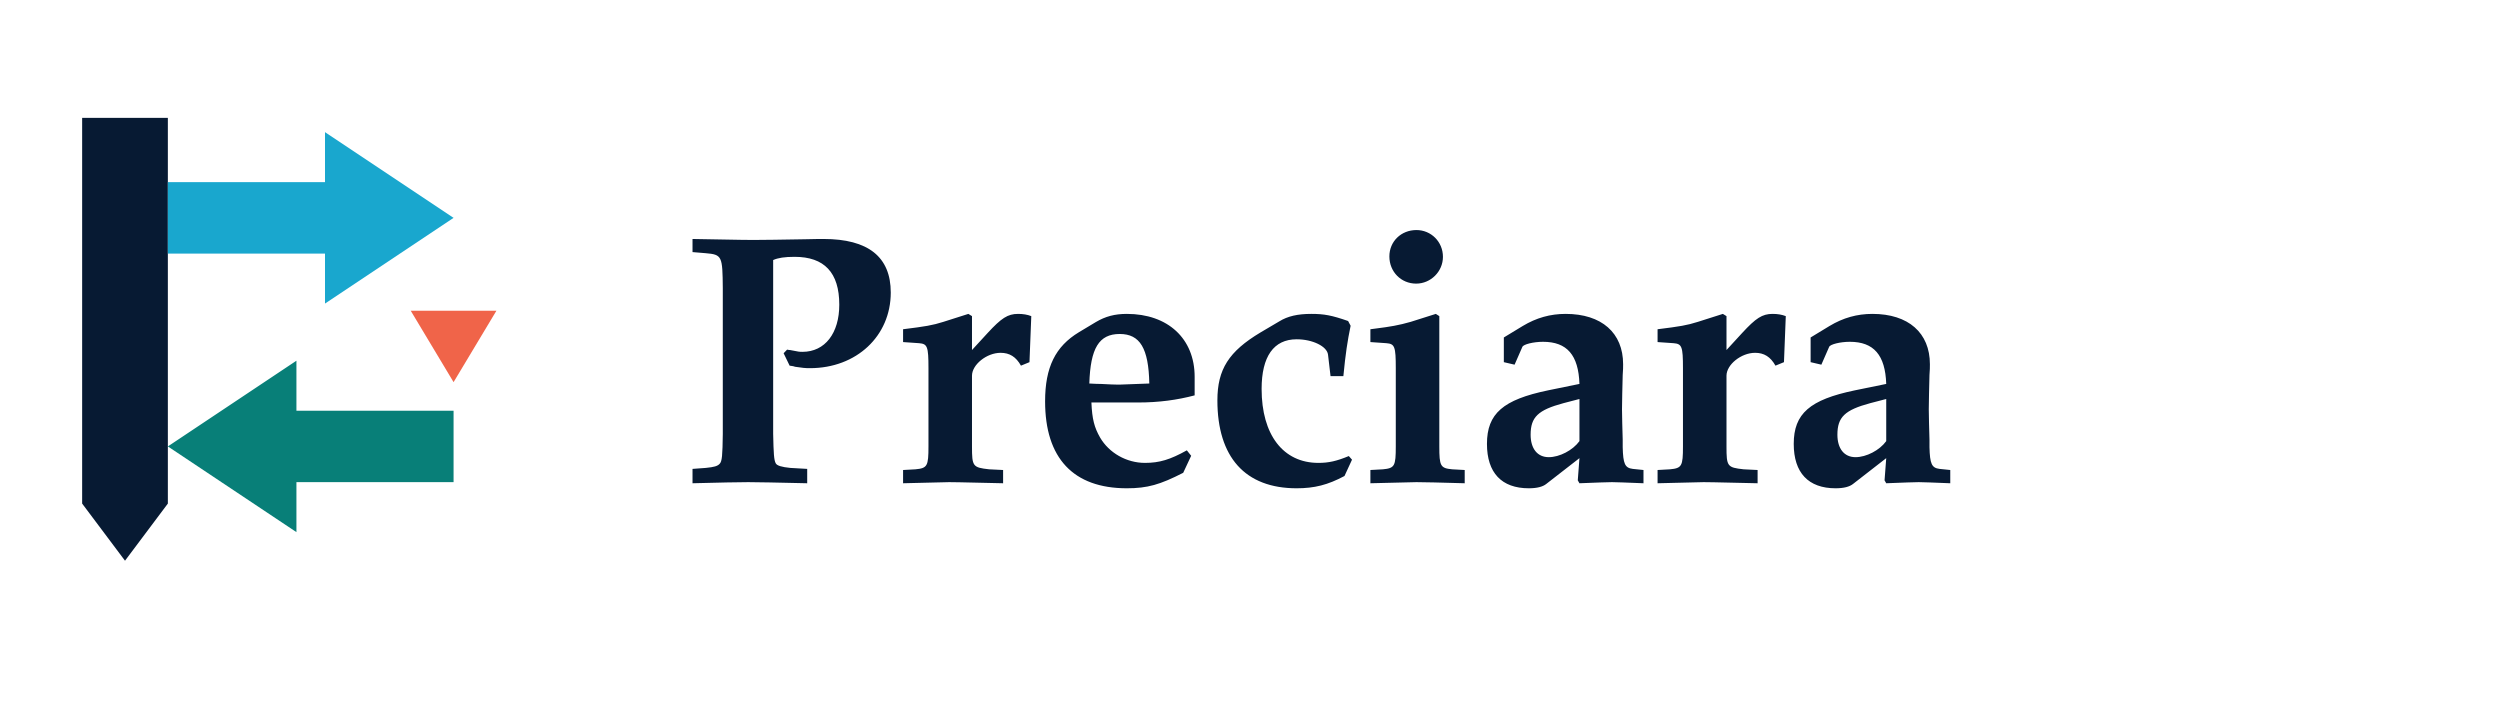
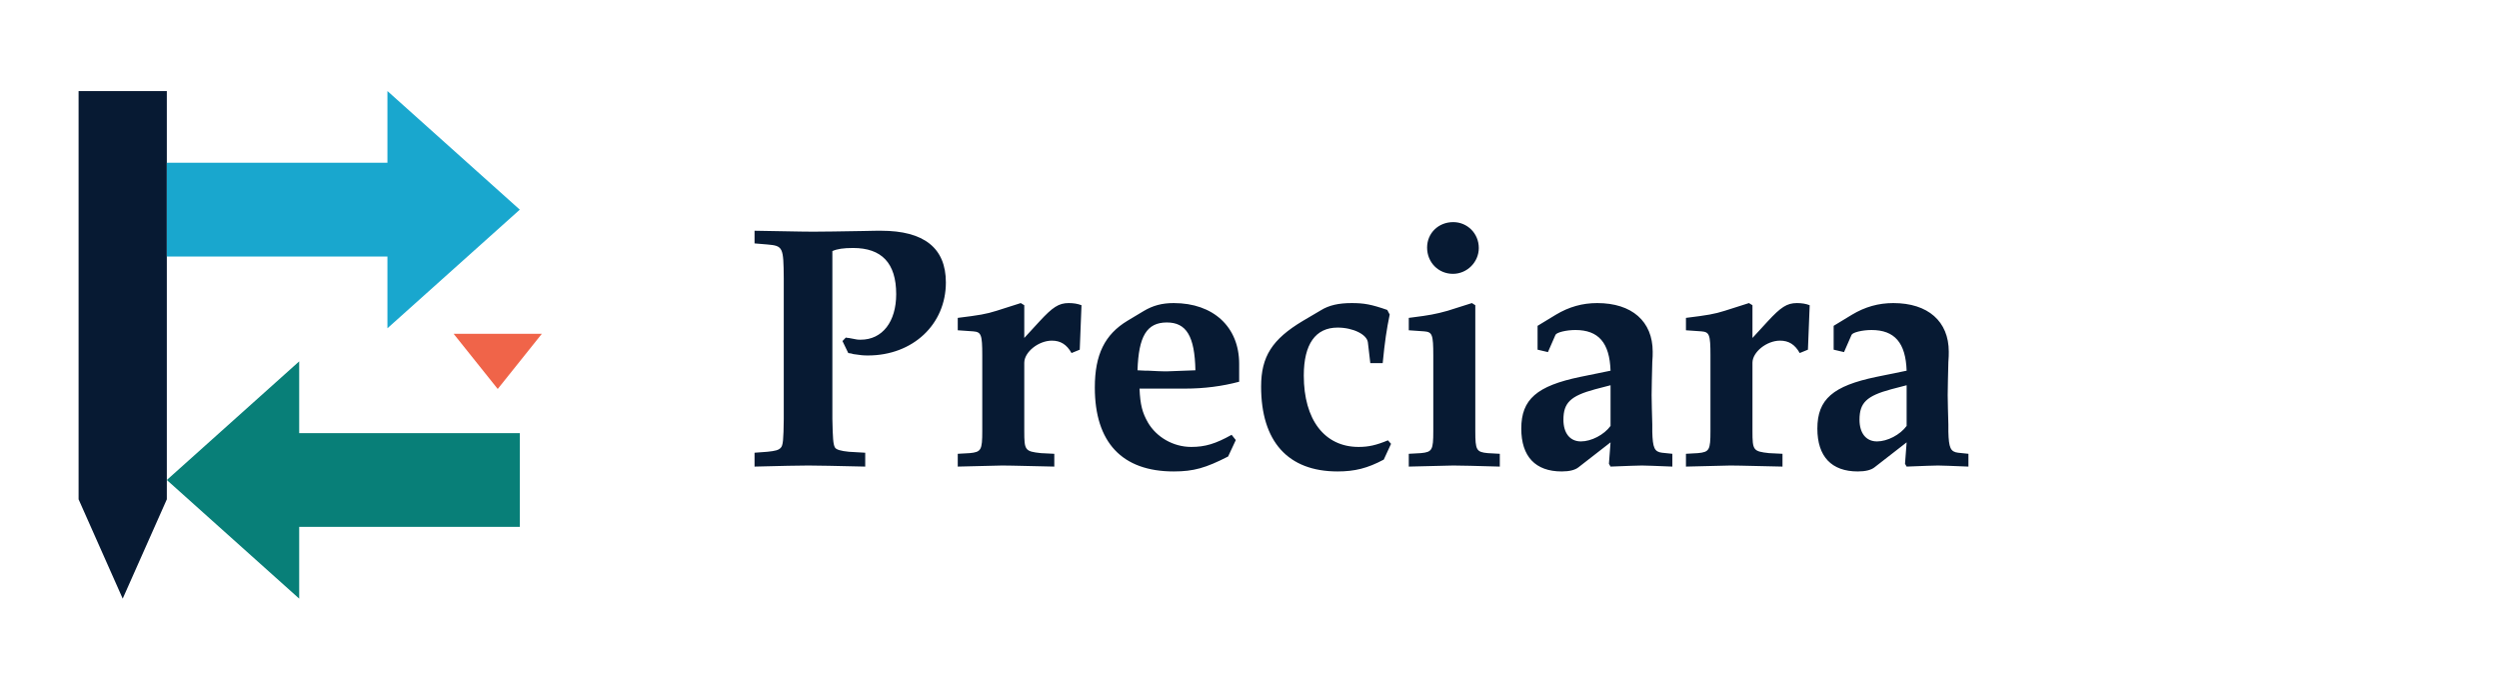
- <svg xmlns="http://www.w3.org/2000/svg" viewBox="0 0 280 80" fill="none">
-   <g transform="translate(6,10) scale(0.8)">
-     <path d="M4 4 L16 4 L16 58 L10 66 L4 58 Z" fill="#071A33" />
-     <path d="M16 13 L38 13 L38 6 L56 18 L38 30 L38 23 L16 23 Z" fill="#19A7CE" />
-     <path d="M56 45 L34 45 L34 38 L16 50 L34 62 L34 55 L56 55 Z" fill="#087F78" />
-     <path d="M50 31 L62 31 L56 41 Z" fill="#F06449" />
+ <svg xmlns="http://www.w3.org/2000/svg" viewBox="0 0 290 80" fill="none">
+   <g transform="translate(4,8) scale(0.64)">
+     <path d="M8 4 L24 4 L24 78 L16 96 L8 78 Z" fill="#071A33" />
+     <path d="M24 17 L64 17 L64 4 L88 25.5 L64 47 L64 34 L24 34 Z" fill="#19A7CE" />
+     <path d="M88 66 L48 66 L48 53 L24 74.5 L48 96 L48 83 L88 83 Z" fill="#087F78" />
+     <path d="M76 48 L92 48 L84 58 Z" fill="#F06449" />
  </g>
-   <text x="76" y="54" font-family="Georgia, 'Iowan Old Style', 'Palatino Linotype', serif" font-size="40" font-weight="700" letter-spacing="-0.5" fill="#071A33">Preciara</text>
+   <text x="86" y="54" font-family="Georgia, 'Iowan Old Style', 'Palatino Linotype', serif" font-size="40" font-weight="700" letter-spacing="-0.5" fill="#071A33">Preciara</text>
</svg>
